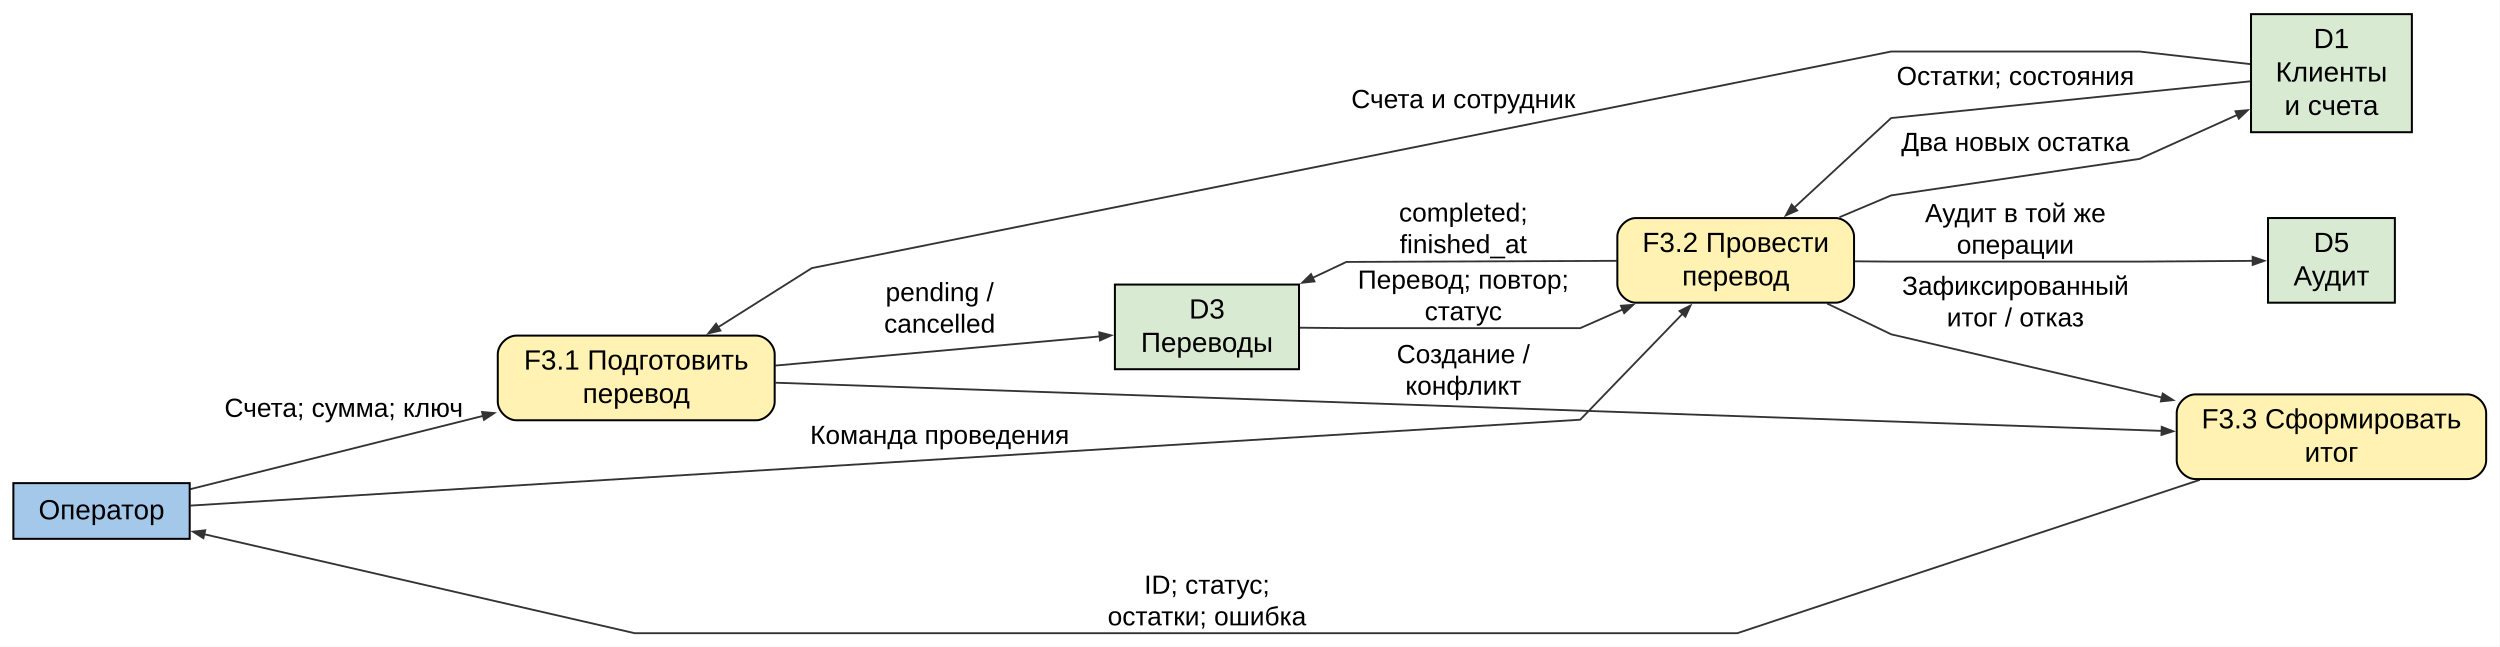
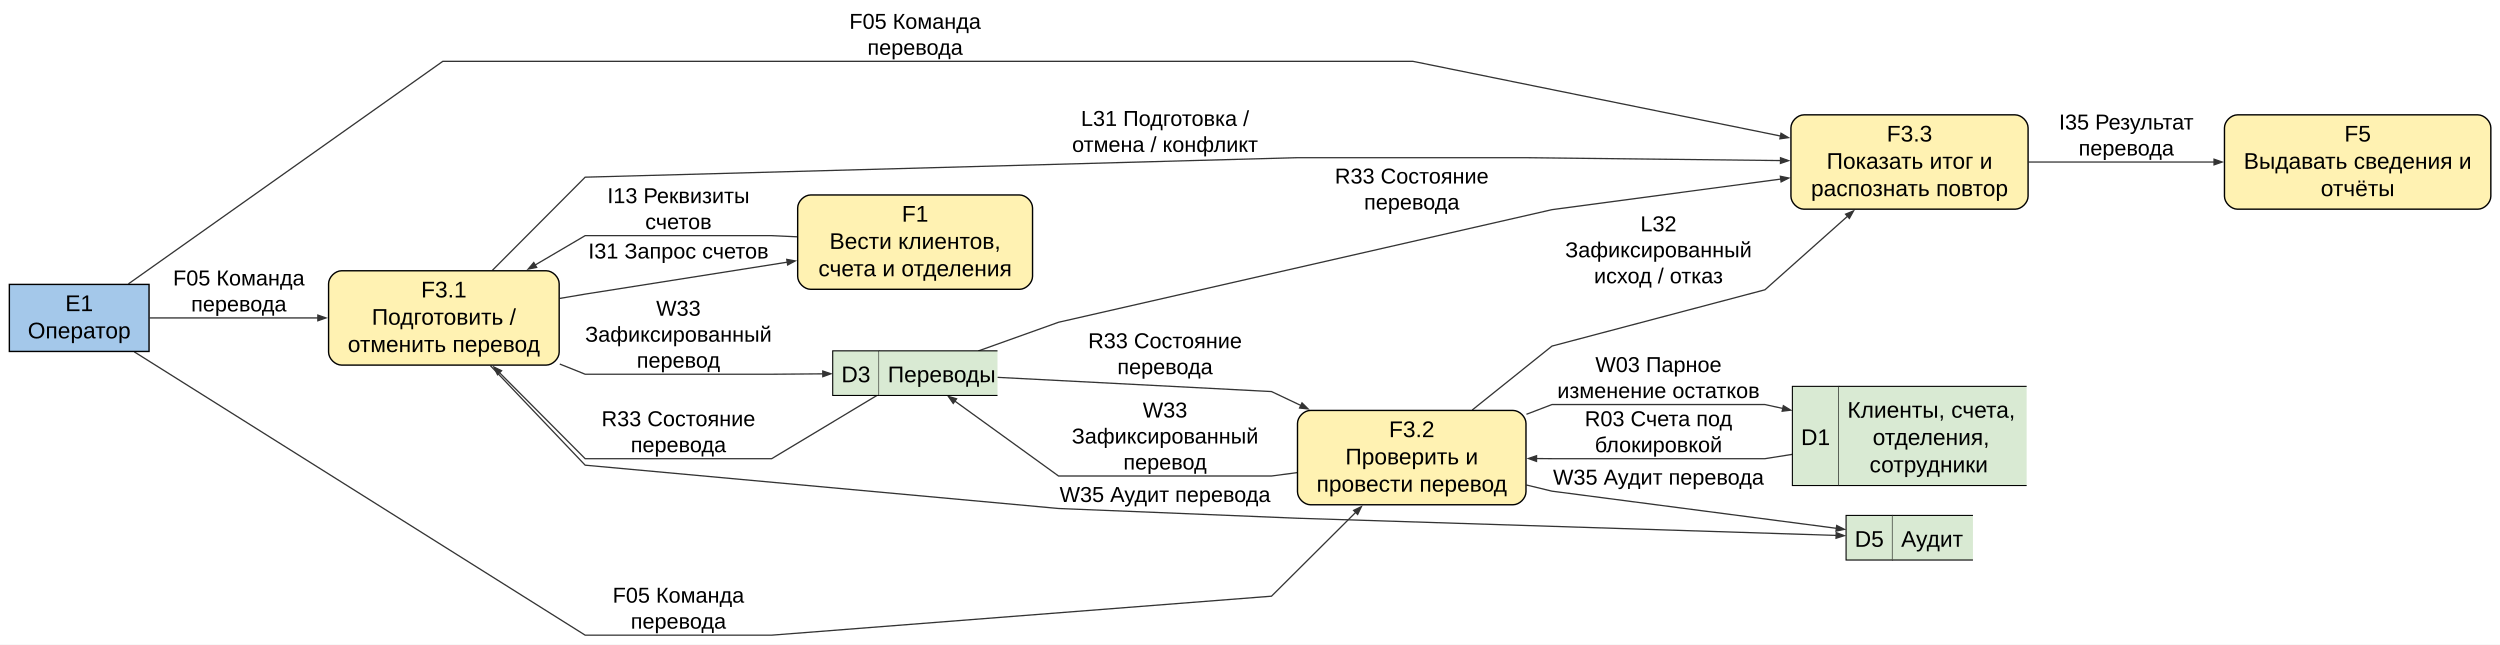
- <svg xmlns="http://www.w3.org/2000/svg" width="1616pt" height="418pt" viewBox="0.00 0.00 1616.00 418.00">
-   <g id="graph0" class="graph" transform="scale(1 1) rotate(0) translate(8.64 409.3)">
-     <polygon fill="white" stroke="none" points="-8.64,8.64 -8.64,-409.3 1607.05,-409.3 1607.05,8.64 -8.64,8.64" />
+ <svg xmlns="http://www.w3.org/2000/svg" width="2309pt" height="595pt" viewBox="0.00 0.00 2309.00 595.00">
+   <g id="graph0" class="graph" transform="scale(1 1) rotate(0) translate(8.64 586.64)">
+     <polygon fill="white" stroke="none" points="-8.64,8.64 -8.64,-586.64 2300.54,-586.64 2300.54,8.64 -8.64,8.64" />
    <g id="edge1" class="edge">
-       <path fill="none" stroke="#333333" stroke-width="1.2" d="M114.35,-93.1C165.61,-105.94 242.41,-125.15 303.7,-140.49" />
-       <polygon fill="#333333" stroke="#333333" stroke-width="1.2" points="302.95,-143.01 310.86,-142.29 304.22,-137.92 302.95,-143.01" />
-       <text xml:space="preserve" text-anchor="middle" x="213.55" y="-139.83" font-family="Arial" font-size="17.00">Счета; сумма; ключ</text>
+       <path fill="none" stroke="#333333" stroke-width="1.2" d="M129.67,-293C173.56,-293 232.97,-293 284.96,-293" />
+       <polygon fill="#333333" stroke="#333333" stroke-width="1.2" points="284.92,-295.63 292.42,-293 284.92,-290.38 284.92,-295.63" />
+       <text xml:space="preserve" text-anchor="middle" x="211.93" y="-323" font-family="Arial" font-size="20.00">F05 Команда</text>
+       <text xml:space="preserve" text-anchor="middle" x="211.93" y="-299" font-family="Arial" font-size="20.00">перевода</text>
+     </g>
+     <g id="edge2" class="edge">
+       <path fill="none" stroke="#333333" stroke-width="1.2" d="M115.41,-261.64C235.71,-186.06 531.81,0 531.81,0 531.81,0 704.09,0 704.09,0 704.09,0 1165.73,-36 1165.73,-36 1165.73,-36 1207.83,-77.93 1243.84,-113.8" />
+       <polygon fill="#333333" stroke="#333333" stroke-width="1.2" points="1241.57,-115.24 1248.73,-118.67 1245.27,-111.52 1241.57,-115.24" />
+       <text xml:space="preserve" text-anchor="middle" x="617.95" y="-30" font-family="Arial" font-size="20.00">F05 Команда</text>
+       <text xml:space="preserve" text-anchor="middle" x="617.95" y="-6" font-family="Arial" font-size="20.00">перевода</text>
+     </g>
+     <g id="edge3" class="edge">
+       <path fill="none" stroke="#333333" stroke-width="1.2" d="M109.97,-324.47C201.05,-388.94 400.32,-530 400.32,-530 400.32,-530 400.32,-530 1296.25,-530 1296.25,-530 1500.47,-488.51 1636.1,-460.95" />
+       <polygon fill="#333333" stroke="#333333" stroke-width="1.2" points="1636.32,-463.59 1643.15,-459.52 1635.28,-458.44 1636.32,-463.59" />
+       <text xml:space="preserve" text-anchor="middle" x="836.56" y="-560" font-family="Arial" font-size="20.00">F05 Команда</text>
+       <text xml:space="preserve" text-anchor="middle" x="836.56" y="-536" font-family="Arial" font-size="20.00">перевода</text>
+     </g>
+     <g id="edge16" class="edge">
+       <path fill="none" stroke="#333333" stroke-width="1.2" d="M446.16,-337.01C483.73,-374.73 531.81,-423 531.81,-423 531.81,-423 1189.73,-441 1189.73,-441 1189.73,-441 1400.76,-441 1400.76,-441 1400.76,-441 1533.22,-439.5 1635.91,-438.34" />
+       <polygon fill="#333333" stroke="#333333" stroke-width="1.2" points="1635.84,-440.96 1643.31,-438.25 1635.78,-435.71 1635.84,-440.96" />
+       <text xml:space="preserve" text-anchor="middle" x="1067.38" y="-470.34" font-family="Arial" font-size="20.00">L31 Подготовка /</text>
+       <text xml:space="preserve" text-anchor="middle" x="1067.38" y="-446.34" font-family="Arial" font-size="20.00">отмена / конфликт</text>
    </g>
    <g id="edge4" class="edge">
-       <path fill="none" stroke="#333333" stroke-width="1.2" d="M114.5,-82.49C319.62,-95.17 1012.81,-138 1012.81,-138 1012.81,-138 1050.07,-176.57 1078.98,-206.5" />
-       <polygon fill="#333333" stroke="#333333" stroke-width="1.2" points="1077.02,-208.25 1084.12,-211.82 1080.8,-204.6 1077.02,-208.25" />
-       <text xml:space="preserve" text-anchor="middle" x="598.76" y="-122.33" font-family="Arial" font-size="17.00">Команда проведения</text>
+       <path fill="none" stroke="#333333" stroke-width="1.2" d="M508.36,-311.02C522.27,-313.38 531.81,-315 531.81,-315 531.81,-315 633.02,-330.99 718.59,-344.52" />
+       <polygon fill="#333333" stroke="#333333" stroke-width="1.2" points="718,-347.08 725.82,-345.66 718.82,-341.89 718,-347.08" />
+       <text xml:space="preserve" text-anchor="middle" x="617.95" y="-347.87" font-family="Arial" font-size="20.00">I31 Запрос счетов</text>
+     </g>
+     <g id="edge12" class="edge">
+       <path fill="none" stroke="#333333" stroke-width="1.2" d="M508.36,-250.42C522.27,-244.83 531.81,-241 531.81,-241 531.81,-241 704.09,-241 704.09,-241 704.09,-241 725.69,-241.16 751.38,-241.36" />
+       <polygon fill="#333333" stroke="#333333" stroke-width="1.2" points="751.27,-243.98 758.79,-241.42 751.31,-238.73 751.27,-243.98" />
+       <text xml:space="preserve" text-anchor="middle" x="617.95" y="-295" font-family="Arial" font-size="20.00">W33</text>
+       <text xml:space="preserve" text-anchor="middle" x="617.95" y="-271" font-family="Arial" font-size="20.00">Зафиксированный</text>
+       <text xml:space="preserve" text-anchor="middle" x="617.95" y="-247" font-family="Arial" font-size="20.00">перевод</text>
+     </g>
+     <g id="edge14" class="edge">
+       <path fill="none" stroke="#333333" stroke-width="1.2" d="M444.37,-248.84C482.18,-209.13 531.81,-157 531.81,-157 531.81,-157 969.02,-117 969.02,-117 969.02,-117 1189.73,-108 1189.73,-108 1189.73,-108 1538.14,-96.89 1687.41,-92.12" />
+       <polygon fill="#333333" stroke="#333333" stroke-width="1.2" points="1687.29,-94.75 1694.7,-91.89 1687.12,-89.51 1687.29,-94.75" />
+       <text xml:space="preserve" text-anchor="middle" x="1067.38" y="-123" font-family="Arial" font-size="20.00">W35 Аудит перевода</text>
+     </g>
+     <g id="edge17" class="edge">
+       <path fill="none" stroke="#333333" stroke-width="1.2" d="M1351.12,-207.98C1386.05,-235.98 1424.76,-267 1424.76,-267 1424.76,-267 1621.47,-319 1621.47,-319 1621.47,-319 1661.79,-354.9 1697.95,-387.1" />
+       <polygon fill="#333333" stroke="#333333" stroke-width="1.2" points="1695.94,-388.83 1703.29,-391.85 1699.43,-384.91 1695.94,-388.83" />
+       <text xml:space="preserve" text-anchor="middle" x="1523.12" y="-373" font-family="Arial" font-size="20.00">L32</text>
+       <text xml:space="preserve" text-anchor="middle" x="1523.12" y="-349" font-family="Arial" font-size="20.00">Зафиксированный</text>
+       <text xml:space="preserve" text-anchor="middle" x="1523.12" y="-325" font-family="Arial" font-size="20.00">исход / отказ</text>
+     </g>
+     <g id="edge8" class="edge">
+       <path fill="none" stroke="#333333" stroke-width="1.2" d="M1401.19,-204.01C1415.16,-209.34 1424.76,-213 1424.76,-213 1424.76,-213 1621.47,-213 1621.47,-213 1621.47,-213 1628,-211.57 1638.16,-209.35" />
+       <polygon fill="#333333" stroke="#333333" stroke-width="1.2" points="1638.48,-211.96 1645.25,-207.8 1637.36,-206.84 1638.48,-211.96" />
+       <text xml:space="preserve" text-anchor="middle" x="1523.12" y="-243" font-family="Arial" font-size="20.00">W03 Парное</text>
+       <text xml:space="preserve" text-anchor="middle" x="1523.12" y="-219" font-family="Arial" font-size="20.00">изменение остатков</text>
+     </g>
+     <g id="edge13" class="edge">
+       <path fill="none" stroke="#333333" stroke-width="1.2" d="M1189.3,-150.12C1175.34,-148.27 1165.73,-147 1165.73,-147 1165.73,-147 969.02,-147 969.02,-147 969.02,-147 912.22,-188.05 873.28,-216.18" />
+       <polygon fill="#333333" stroke="#333333" stroke-width="1.2" points="871.77,-214.04 867.23,-220.56 874.85,-218.29 871.77,-214.04" />
+       <text xml:space="preserve" text-anchor="middle" x="1067.38" y="-201" font-family="Arial" font-size="20.00">W33</text>
+       <text xml:space="preserve" text-anchor="middle" x="1067.38" y="-177" font-family="Arial" font-size="20.00">Зафиксированный</text>
+       <text xml:space="preserve" text-anchor="middle" x="1067.38" y="-153" font-family="Arial" font-size="20.00">перевод</text>
+     </g>
+     <g id="edge15" class="edge">
+       <path fill="none" stroke="#333333" stroke-width="1.2" d="M1401.19,-138.69C1415.16,-135.32 1424.76,-133 1424.76,-133 1424.76,-133 1591.39,-111.24 1687.56,-98.68" />
+       <polygon fill="#333333" stroke="#333333" stroke-width="1.2" points="1687.74,-101.3 1694.84,-97.73 1687.06,-96.09 1687.74,-101.3" />
+       <text xml:space="preserve" text-anchor="middle" x="1523.12" y="-139" font-family="Arial" font-size="20.00">W35 Аудит перевода</text>
+     </g>
+     <g id="edge6" class="edge">
+       <path fill="none" stroke="#333333" stroke-width="1.2" d="M1865.02,-437C1917.62,-437 1981.16,-437 2036.42,-437" />
+       <polygon fill="#333333" stroke="#333333" stroke-width="1.2" points="2036.25,-439.63 2043.75,-437 2036.25,-434.38 2036.25,-439.63" />
+       <text xml:space="preserve" text-anchor="middle" x="1955.19" y="-467" font-family="Arial" font-size="20.00">I35 Результат</text>
+       <text xml:space="preserve" text-anchor="middle" x="1955.19" y="-443" font-family="Arial" font-size="20.00">перевода</text>
+     </g>
+     <g id="edge5" class="edge">
+       <path fill="none" stroke="#333333" stroke-width="1.2" d="M727.59,-367.93C713.64,-368.56 704.09,-369 704.09,-369 704.09,-369 531.81,-369 531.81,-369 531.81,-369 510.72,-356.62 485.57,-341.86" />
+       <polygon fill="#333333" stroke="#333333" stroke-width="1.2" points="487.01,-339.66 479.21,-338.13 484.35,-344.19 487.01,-339.66" />
+       <text xml:space="preserve" text-anchor="middle" x="617.95" y="-399" font-family="Arial" font-size="20.00">I13 Реквизиты</text>
+       <text xml:space="preserve" text-anchor="middle" x="617.95" y="-375" font-family="Arial" font-size="20.00">счетов</text>
+     </g>
+     <g id="edge7" class="edge">
+       <path fill="none" stroke="#333333" stroke-width="1.2" d="M1647.02,-167.05C1631.96,-164.66 1621.47,-163 1621.47,-163 1621.47,-163 1424.76,-163 1424.76,-163 1424.76,-163 1419.25,-163.04 1410.5,-163.11" />
+       <polygon fill="#333333" stroke="#333333" stroke-width="1.2" points="1410.49,-160.49 1403.01,-163.17 1410.53,-165.74 1410.49,-160.49" />
+       <text xml:space="preserve" text-anchor="middle" x="1523.12" y="-193" font-family="Arial" font-size="20.00">R03 Счета под</text>
+       <text xml:space="preserve" text-anchor="middle" x="1523.12" y="-169" font-family="Arial" font-size="20.00">блокировкой</text>
+     </g>
+     <g id="edge9" class="edge">
+       <path fill="none" stroke="#333333" stroke-width="1.2" d="M801.36,-221.45C762.4,-198.04 704.09,-163 704.09,-163 704.09,-163 531.81,-163 531.81,-163 531.81,-163 488.84,-206.14 452.41,-242.72" />
+       <polygon fill="#333333" stroke="#333333" stroke-width="1.2" points="450.88,-240.53 447.44,-247.7 454.6,-244.24 450.88,-240.53" />
+       <text xml:space="preserve" text-anchor="middle" x="617.95" y="-193" font-family="Arial" font-size="20.00">R33 Состояние</text>
+       <text xml:space="preserve" text-anchor="middle" x="617.95" y="-169" font-family="Arial" font-size="20.00">перевода</text>
    </g>
    <g id="edge10" class="edge">
-       <path fill="none" stroke="#333333" stroke-width="1.2" d="M492.66,-161.91C691.77,-154.99 1172.48,-138.29 1388.76,-130.77" />
-       <polygon fill="#333333" stroke="#333333" stroke-width="1.2" points="1388.7,-133.4 1396.1,-130.52 1388.51,-128.16 1388.7,-133.4" />
-       <text xml:space="preserve" text-anchor="middle" x="937.24" y="-174.56" font-family="Arial" font-size="17.00">Создание /</text>
-       <text xml:space="preserve" text-anchor="middle" x="937.24" y="-154.16" font-family="Arial" font-size="17.00">конфликт</text>
-     </g>
-     <g id="edge3" class="edge">
-       <path fill="none" stroke="#333333" stroke-width="1.2" d="M492.44,-172.99C556.96,-178.79 642.99,-186.53 702.2,-191.85" />
-       <polygon fill="#333333" stroke="#333333" stroke-width="1.2" points="701.94,-194.47 709.65,-192.52 702.41,-189.24 701.94,-194.47" />
-       <text xml:space="preserve" text-anchor="middle" x="598.76" y="-214.65" font-family="Arial" font-size="17.00">pending /</text>
-       <text xml:space="preserve" text-anchor="middle" x="598.76" y="-194.25" font-family="Arial" font-size="17.00">cancelled</text>
+       <path fill="none" stroke="#333333" stroke-width="1.2" d="M912.43,-238.12C1009.29,-233.1 1165.73,-225 1165.73,-225 1165.73,-225 1177.08,-219.62 1193.02,-212.05" />
+       <polygon fill="#333333" stroke="#333333" stroke-width="1.2" points="1193.9,-214.54 1199.55,-208.95 1191.65,-209.79 1193.9,-214.54" />
+       <text xml:space="preserve" text-anchor="middle" x="1067.38" y="-265.02" font-family="Arial" font-size="20.00">R33 Состояние</text>
+       <text xml:space="preserve" text-anchor="middle" x="1067.38" y="-241.02" font-family="Arial" font-size="20.00">перевода</text>
    </g>
    <g id="edge11" class="edge">
-       <path fill="none" stroke="#333333" stroke-width="1.2" d="M1172.47,-213.06C1194.25,-202.6 1213.81,-193.2 1213.81,-193.2 1213.81,-193.2 1309.03,-170.97 1389.13,-152.27" />
-       <polygon fill="#333333" stroke="#333333" stroke-width="1.2" points="1389.34,-154.92 1396.05,-150.66 1388.15,-149.81 1389.34,-154.92" />
-       <text xml:space="preserve" text-anchor="middle" x="1294.1" y="-218.7" font-family="Arial" font-size="17.00">Зафиксированный</text>
-       <text xml:space="preserve" text-anchor="middle" x="1294.1" y="-198.3" font-family="Arial" font-size="17.00">итог / отказ</text>
-     </g>
-     <g id="edge7" class="edge">
-       <path fill="none" stroke="#333333" stroke-width="1.2" d="M1180.4,-268.9C1198.78,-276.66 1213.81,-283 1213.81,-283 1213.81,-283 1374.39,-306.6 1374.39,-306.6 1374.39,-306.6 1406.29,-320.96 1437.59,-335.06" />
-       <polygon fill="#333333" stroke="#333333" stroke-width="1.2" points="1436.38,-337.39 1444.29,-338.08 1438.53,-332.61 1436.38,-337.39" />
-       <text xml:space="preserve" text-anchor="middle" x="1294.1" y="-311.7" font-family="Arial" font-size="17.00">Два новых остатка</text>
-     </g>
-     <g id="edge8" class="edge">
-       <path fill="none" stroke="#333333" stroke-width="1.2" d="M1036.43,-240.7C962.66,-240.4 861.67,-240 861.67,-240 861.67,-240 852.34,-235.6 839.72,-229.66" />
-       <polygon fill="#333333" stroke="#333333" stroke-width="1.2" points="841.04,-227.38 833.14,-226.55 838.8,-232.13 841.04,-227.38" />
-       <text xml:space="preserve" text-anchor="middle" x="937.24" y="-266.09" font-family="Arial" font-size="17.00">completed;</text>
-       <text xml:space="preserve" text-anchor="middle" x="937.24" y="-245.69" font-family="Arial" font-size="17.00">finished_at</text>
-     </g>
-     <g id="edge9" class="edge">
-       <path fill="none" stroke="#333333" stroke-width="1.2" d="M1190.23,-240.39C1203.85,-240.28 1213.81,-240.2 1213.81,-240.2 1213.81,-240.2 1374.39,-240.2 1374.39,-240.2 1374.39,-240.2 1413.63,-240.46 1447.78,-240.68" />
-       <polygon fill="#333333" stroke="#333333" stroke-width="1.2" points="1447.45,-243.3 1454.97,-240.72 1447.48,-238.05 1447.45,-243.3" />
-       <text xml:space="preserve" text-anchor="middle" x="1294.1" y="-265.7" font-family="Arial" font-size="17.00">Аудит в той же</text>
-       <text xml:space="preserve" text-anchor="middle" x="1294.1" y="-245.3" font-family="Arial" font-size="17.00">операции</text>
-     </g>
-     <g id="edge12" class="edge">
-       <path fill="none" stroke="#333333" stroke-width="1.2" d="M1413.33,-99.13C1300.56,-61.74 1114.31,0 1114.31,0 401.61,0 401.61,0 401.61,0 401.61,0 222.79,-41.11 123.14,-64.02" />
-       <polygon fill="#333333" stroke="#333333" stroke-width="1.2" points="122.84,-61.4 116.12,-65.64 124.01,-66.51 122.84,-61.4" />
-       <text xml:space="preserve" text-anchor="middle" x="771.54" y="-25.5" font-family="Arial" font-size="17.00">ID; статус;</text>
-       <text xml:space="preserve" text-anchor="middle" x="771.54" y="-5.1" font-family="Arial" font-size="17.00">остатки; ошибка</text>
-     </g>
-     <g id="edge2" class="edge">
-       <path fill="none" stroke="#333333" stroke-width="1.2" d="M1445.95,-367.86C1412.24,-371.69 1374.39,-376 1374.39,-376 1374.39,-376 1213.81,-376 1213.81,-376 1213.81,-376 516.11,-236 516.11,-236 516.11,-236 485.06,-216.41 455.59,-197.81" />
-       <polygon fill="#333333" stroke="#333333" stroke-width="1.2" points="457.03,-195.61 449.29,-193.83 454.23,-200.05 457.03,-195.61" />
-       <text xml:space="preserve" text-anchor="middle" x="937.24" y="-339.43" font-family="Arial" font-size="17.00">Счета и сотрудник</text>
-     </g>
-     <g id="edge6" class="edge">
-       <path fill="none" stroke="#333333" stroke-width="1.2" d="M1446.05,-356.75C1364.32,-348.39 1213.81,-333 1213.81,-333 1213.81,-333 1179.45,-301.23 1151.11,-275.03" />
-       <polygon fill="#333333" stroke="#333333" stroke-width="1.2" points="1153.05,-273.25 1145.76,-270.09 1149.49,-277.1 1153.05,-273.25" />
-       <text xml:space="preserve" text-anchor="middle" x="1294.1" y="-354.34" font-family="Arial" font-size="17.00">Остатки; состояния</text>
-     </g>
-     <g id="edge5" class="edge">
-       <path fill="none" stroke="#333333" stroke-width="1.2" d="M831.49,-197.47C848.07,-197.32 861.67,-197.2 861.67,-197.2 861.67,-197.2 1012.81,-197.2 1012.81,-197.2 1012.81,-197.2 1024.72,-202.44 1040.29,-209.3" />
-       <polygon fill="#333333" stroke="#333333" stroke-width="1.2" points="1039.14,-211.66 1047.07,-212.28 1041.26,-206.86 1039.14,-211.66" />
-       <text xml:space="preserve" text-anchor="middle" x="937.24" y="-222.7" font-family="Arial" font-size="17.00">Перевод; повтор;</text>
-       <text xml:space="preserve" text-anchor="middle" x="937.24" y="-202.3" font-family="Arial" font-size="17.00">статус</text>
+       <path fill="none" stroke="#333333" stroke-width="1.2" d="M894.84,-262.48C930.27,-275.14 969.02,-289 969.02,-289 969.02,-289 1424.76,-393 1424.76,-393 1424.76,-393 1541.71,-408.63 1636.2,-421.26" />
+       <polygon fill="#333333" stroke="#333333" stroke-width="1.2" points="1635.69,-423.84 1643.47,-422.23 1636.39,-418.63 1635.69,-423.84" />
+       <text xml:space="preserve" text-anchor="middle" x="1295.25" y="-417.12" font-family="Arial" font-size="20.00">R33 Состояние</text>
+       <text xml:space="preserve" text-anchor="middle" x="1295.25" y="-393.12" font-family="Arial" font-size="20.00">перевода</text>
    </g>
    <g id="node1" class="node">
-       <polygon fill="#a4c8ea" stroke="black" stroke-width="1.3" points="113.98,-97 0,-97 0,-61 113.98,-61 113.98,-97" />
-       <text xml:space="preserve" text-anchor="middle" x="56.99" y="-73.6" font-family="Arial" font-size="18.00">Оператор</text>
+       <polygon fill="#a4c8ea" stroke="black" stroke-width="1.3" points="129.02,-323.96 0,-323.96 0,-262.04 129.02,-262.04 129.02,-323.96" />
+       <text xml:space="preserve" text-anchor="middle" x="64.51" y="-299.3" font-family="Arial" font-size="21.00">E1</text>
+       <text xml:space="preserve" text-anchor="middle" x="64.51" y="-274.1" font-family="Arial" font-size="21.00">Оператор</text>
    </g>
    <g id="node2" class="node">
-       <path fill="#fff2b2" stroke="black" stroke-width="1.3" d="M480.11,-192.36C480.11,-192.36 325.12,-192.36 325.12,-192.36 319.12,-192.36 313.12,-186.36 313.12,-180.36 313.12,-180.36 313.12,-149.64 313.12,-149.64 313.12,-143.64 319.12,-137.64 325.12,-137.64 325.12,-137.64 480.11,-137.64 480.11,-137.64 486.11,-137.64 492.11,-143.64 492.11,-149.64 492.11,-149.64 492.11,-180.36 492.11,-180.36 492.11,-186.36 486.11,-192.36 480.11,-192.36" />
-       <text xml:space="preserve" text-anchor="middle" x="402.61" y="-170.4" font-family="Arial" font-size="18.00">F3.1 Подготовить</text>
-       <text xml:space="preserve" text-anchor="middle" x="402.61" y="-148.8" font-family="Arial" font-size="18.00">перевод</text>
+       <path fill="#fff2b2" stroke="black" stroke-width="1.3" d="M495.81,-336.56C495.81,-336.56 306.84,-336.56 306.84,-336.56 300.84,-336.56 294.84,-330.56 294.84,-324.56 294.84,-324.56 294.84,-261.44 294.84,-261.44 294.84,-255.44 300.84,-249.44 306.84,-249.44 306.84,-249.44 495.81,-249.44 495.81,-249.44 501.81,-249.44 507.81,-255.44 507.81,-261.44 507.81,-261.44 507.81,-324.56 507.81,-324.56 507.81,-330.56 501.81,-336.56 495.81,-336.56" />
+       <text xml:space="preserve" text-anchor="middle" x="401.32" y="-311.9" font-family="Arial" font-size="21.00">F3.1</text>
+       <text xml:space="preserve" text-anchor="middle" x="401.32" y="-286.7" font-family="Arial" font-size="21.00">Подготовить /</text>
+       <text xml:space="preserve" text-anchor="middle" x="401.32" y="-261.5" font-family="Arial" font-size="21.00">отменить перевод</text>
    </g>
    <g id="node3" class="node">
-       <path fill="#fff2b2" stroke="black" stroke-width="1.3" d="M1177.81,-268.36C1177.81,-268.36 1048.81,-268.36 1048.81,-268.36 1042.81,-268.36 1036.81,-262.36 1036.81,-256.36 1036.81,-256.36 1036.81,-225.64 1036.81,-225.64 1036.81,-219.64 1042.81,-213.64 1048.81,-213.64 1048.81,-213.64 1177.81,-213.64 1177.81,-213.64 1183.81,-213.64 1189.81,-219.64 1189.81,-225.64 1189.81,-225.64 1189.81,-256.36 1189.81,-256.36 1189.81,-262.36 1183.81,-268.36 1177.81,-268.36" />
-       <text xml:space="preserve" text-anchor="middle" x="1113.31" y="-246.4" font-family="Arial" font-size="18.00">F3.2 Провести</text>
-       <text xml:space="preserve" text-anchor="middle" x="1113.31" y="-224.8" font-family="Arial" font-size="18.00">перевод</text>
+       <path fill="#fff2b2" stroke="black" stroke-width="1.3" d="M1388.76,-207.56C1388.76,-207.56 1201.73,-207.56 1201.73,-207.56 1195.73,-207.56 1189.73,-201.56 1189.73,-195.56 1189.73,-195.56 1189.73,-132.44 1189.73,-132.44 1189.73,-126.44 1195.73,-120.44 1201.73,-120.44 1201.73,-120.44 1388.76,-120.44 1388.76,-120.44 1394.76,-120.44 1400.76,-126.44 1400.76,-132.44 1400.76,-132.44 1400.76,-195.56 1400.76,-195.56 1400.76,-201.56 1394.76,-207.56 1388.76,-207.56" />
+       <text xml:space="preserve" text-anchor="middle" x="1295.25" y="-182.9" font-family="Arial" font-size="21.00">F3.2</text>
+       <text xml:space="preserve" text-anchor="middle" x="1295.25" y="-157.7" font-family="Arial" font-size="21.00">Проверить и</text>
+       <text xml:space="preserve" text-anchor="middle" x="1295.25" y="-132.5" font-family="Arial" font-size="21.00">провести перевод</text>
    </g>
    <g id="node4" class="node">
-       <path fill="#fff2b2" stroke="black" stroke-width="1.3" d="M1586.41,-154.36C1586.41,-154.36 1410.39,-154.36 1410.39,-154.36 1404.39,-154.36 1398.39,-148.36 1398.39,-142.36 1398.39,-142.36 1398.39,-111.64 1398.39,-111.64 1398.39,-105.64 1404.39,-99.64 1410.39,-99.64 1410.39,-99.64 1586.41,-99.64 1586.41,-99.64 1592.41,-99.64 1598.41,-105.64 1598.41,-111.64 1598.41,-111.64 1598.41,-142.36 1598.41,-142.36 1598.41,-148.36 1592.41,-154.36 1586.41,-154.36" />
-       <text xml:space="preserve" text-anchor="middle" x="1498.4" y="-132.4" font-family="Arial" font-size="18.00">F3.3 Сформировать</text>
-       <text xml:space="preserve" text-anchor="middle" x="1498.4" y="-110.8" font-family="Arial" font-size="18.00">итог</text>
+       <path fill="#fff2b2" stroke="black" stroke-width="1.3" d="M1852.5,-480.56C1852.5,-480.56 1657.47,-480.56 1657.47,-480.56 1651.47,-480.56 1645.47,-474.56 1645.47,-468.56 1645.47,-468.56 1645.47,-405.44 1645.47,-405.44 1645.47,-399.44 1651.47,-393.44 1657.47,-393.44 1657.47,-393.44 1852.5,-393.44 1852.5,-393.44 1858.5,-393.44 1864.5,-399.44 1864.5,-405.44 1864.5,-405.44 1864.5,-468.56 1864.5,-468.56 1864.5,-474.56 1858.5,-480.56 1852.5,-480.56" />
+       <text xml:space="preserve" text-anchor="middle" x="1754.99" y="-455.9" font-family="Arial" font-size="21.00">F3.3</text>
+       <text xml:space="preserve" text-anchor="middle" x="1754.99" y="-430.7" font-family="Arial" font-size="21.00">Показать итог и</text>
+       <text xml:space="preserve" text-anchor="middle" x="1754.99" y="-405.5" font-family="Arial" font-size="21.00">распознать повтор</text>
    </g>
    <g id="node5" class="node">
-       <polygon fill="#d9ead3" stroke="black" stroke-width="1.3" points="1446.42,-323.84 1446.42,-400.16 1550.39,-400.16 1550.39,-323.84 1446.42,-323.84" />
-       <text xml:space="preserve" text-anchor="middle" x="1498.4" y="-378.2" font-family="Arial" font-size="18.00">D1</text>
-       <text xml:space="preserve" text-anchor="middle" x="1498.4" y="-356.6" font-family="Arial" font-size="18.00">Клиенты</text>
-       <text xml:space="preserve" text-anchor="middle" x="1498.4" y="-335" font-family="Arial" font-size="18.00">и счета</text>
+       <path fill="#fff2b2" stroke="black" stroke-width="1.3" d="M933.02,-406.56C933.02,-406.56 740.09,-406.56 740.09,-406.56 734.09,-406.56 728.09,-400.56 728.09,-394.56 728.09,-394.56 728.09,-331.44 728.09,-331.44 728.09,-325.44 734.09,-319.44 740.09,-319.44 740.09,-319.44 933.02,-319.44 933.02,-319.44 939.02,-319.44 945.02,-325.44 945.02,-331.44 945.02,-331.44 945.02,-394.56 945.02,-394.56 945.02,-400.56 939.02,-406.56 933.02,-406.56" />
+       <text xml:space="preserve" text-anchor="middle" x="836.56" y="-381.9" font-family="Arial" font-size="21.00">F1</text>
+       <text xml:space="preserve" text-anchor="middle" x="836.56" y="-356.7" font-family="Arial" font-size="21.00">Вести клиентов,</text>
+       <text xml:space="preserve" text-anchor="middle" x="836.56" y="-331.5" font-family="Arial" font-size="21.00">счета и отделения</text>
    </g>
    <g id="node6" class="node">
-       <polygon fill="#d9ead3" stroke="black" stroke-width="1.3" points="712.03,-170.64 712.03,-225.36 831.05,-225.36 831.05,-170.64 712.03,-170.64" />
-       <text xml:space="preserve" text-anchor="middle" x="771.54" y="-203.4" font-family="Arial" font-size="18.00">D3</text>
-       <text xml:space="preserve" text-anchor="middle" x="771.54" y="-181.8" font-family="Arial" font-size="18.00">Переводы</text>
+       <path fill="#fff2b2" stroke="black" stroke-width="1.3" d="M2279.9,-480.56C2279.9,-480.56 2057.88,-480.56 2057.88,-480.56 2051.88,-480.56 2045.88,-474.56 2045.88,-468.56 2045.88,-468.56 2045.88,-405.44 2045.88,-405.44 2045.88,-399.44 2051.88,-393.44 2057.88,-393.44 2057.88,-393.44 2279.9,-393.44 2279.9,-393.44 2285.9,-393.44 2291.9,-399.44 2291.9,-405.44 2291.9,-405.44 2291.9,-468.56 2291.9,-468.56 2291.9,-474.56 2285.9,-480.56 2279.9,-480.56" />
+       <text xml:space="preserve" text-anchor="middle" x="2168.89" y="-455.9" font-family="Arial" font-size="21.00">F5</text>
+       <text xml:space="preserve" text-anchor="middle" x="2168.89" y="-430.7" font-family="Arial" font-size="21.00">Выдавать сведения и</text>
+       <text xml:space="preserve" text-anchor="middle" x="2168.89" y="-405.5" font-family="Arial" font-size="21.00">отчёты</text>
    </g>
    <g id="node7" class="node">
-       <polygon fill="#d9ead3" stroke="black" stroke-width="1.3" points="1457.4,-213.64 1457.4,-268.36 1539.41,-268.36 1539.41,-213.64 1457.4,-213.64" />
-       <text xml:space="preserve" text-anchor="middle" x="1498.4" y="-246.4" font-family="Arial" font-size="18.00">D5</text>
-       <text xml:space="preserve" text-anchor="middle" x="1498.4" y="-224.8" font-family="Arial" font-size="18.00">Аудит</text>
+       <polygon fill="#d9ead3" stroke="none" points="1646.8,-138.2 1646.8,-229.8 1689.64,-229.8 1689.64,-138.2 1646.8,-138.2" />
+       <polygon fill="none" stroke="black" points="1646.8,-138.2 1646.8,-229.8 1689.64,-229.8 1689.64,-138.2 1646.8,-138.2" />
+       <text xml:space="preserve" text-anchor="start" x="1654.8" y="-175.6" font-family="Arial" font-size="21.00">D1</text>
+       <polygon fill="#d9ead3" stroke="none" points="1689.64,-138.2 1689.64,-229.8 1863.17,-229.8 1863.17,-138.2 1689.64,-138.2" />
+       <polyline fill="none" stroke="black" points="1689.64,-138.2 1863.17,-138.2" />
+       <polyline fill="none" stroke="black" points="1863.17,-229.8 1689.64,-229.8" />
+       <text xml:space="preserve" text-anchor="start" x="1697.64" y="-200.8" font-family="Arial" font-size="21.00">Клиенты, счета,</text>
+       <text xml:space="preserve" text-anchor="start" x="1720.98" y="-175.6" font-family="Arial" font-size="21.00">отделения,</text>
+       <text xml:space="preserve" text-anchor="start" x="1718.06" y="-150.4" font-family="Arial" font-size="21.00">сотрудники</text>
+     </g>
+     <g id="node8" class="node">
+       <polygon fill="#d9ead3" stroke="none" points="760.46,-221.4 760.46,-262.6 803.3,-262.6 803.3,-221.4 760.46,-221.4" />
+       <polygon fill="none" stroke="black" points="760.46,-221.4 760.46,-262.6 803.3,-262.6 803.3,-221.4 760.46,-221.4" />
+       <text xml:space="preserve" text-anchor="start" x="768.46" y="-233.6" font-family="Arial" font-size="21.00">D3</text>
+       <polygon fill="#d9ead3" stroke="none" points="803.3,-221.4 803.3,-262.6 912.65,-262.6 912.65,-221.4 803.3,-221.4" />
+       <polyline fill="none" stroke="black" points="803.3,-221.4 912.65,-221.4" />
+       <polyline fill="none" stroke="black" points="912.65,-262.6 803.3,-262.6" />
+       <text xml:space="preserve" text-anchor="start" x="811.3" y="-233.6" font-family="Arial" font-size="21.00">Переводы</text>
+     </g>
+     <g id="node9" class="node">
+       <polygon fill="#d9ead3" stroke="none" points="1696.39,-69.4 1696.39,-110.6 1739.24,-110.6 1739.24,-69.4 1696.39,-69.4" />
+       <polygon fill="none" stroke="black" points="1696.39,-69.4 1696.39,-110.6 1739.24,-110.6 1739.24,-69.4 1696.39,-69.4" />
+       <text xml:space="preserve" text-anchor="start" x="1704.39" y="-81.6" font-family="Arial" font-size="21.00">D5</text>
+       <polygon fill="#d9ead3" stroke="none" points="1739.24,-69.4 1739.24,-110.6 1813.58,-110.6 1813.58,-69.4 1739.24,-69.4" />
+       <polyline fill="none" stroke="black" points="1739.24,-69.4 1813.58,-69.4" />
+       <polyline fill="none" stroke="black" points="1813.58,-110.6 1739.24,-110.6" />
+       <text xml:space="preserve" text-anchor="start" x="1747.24" y="-81.6" font-family="Arial" font-size="21.00">Аудит</text>
    </g>
  </g>
</svg>
